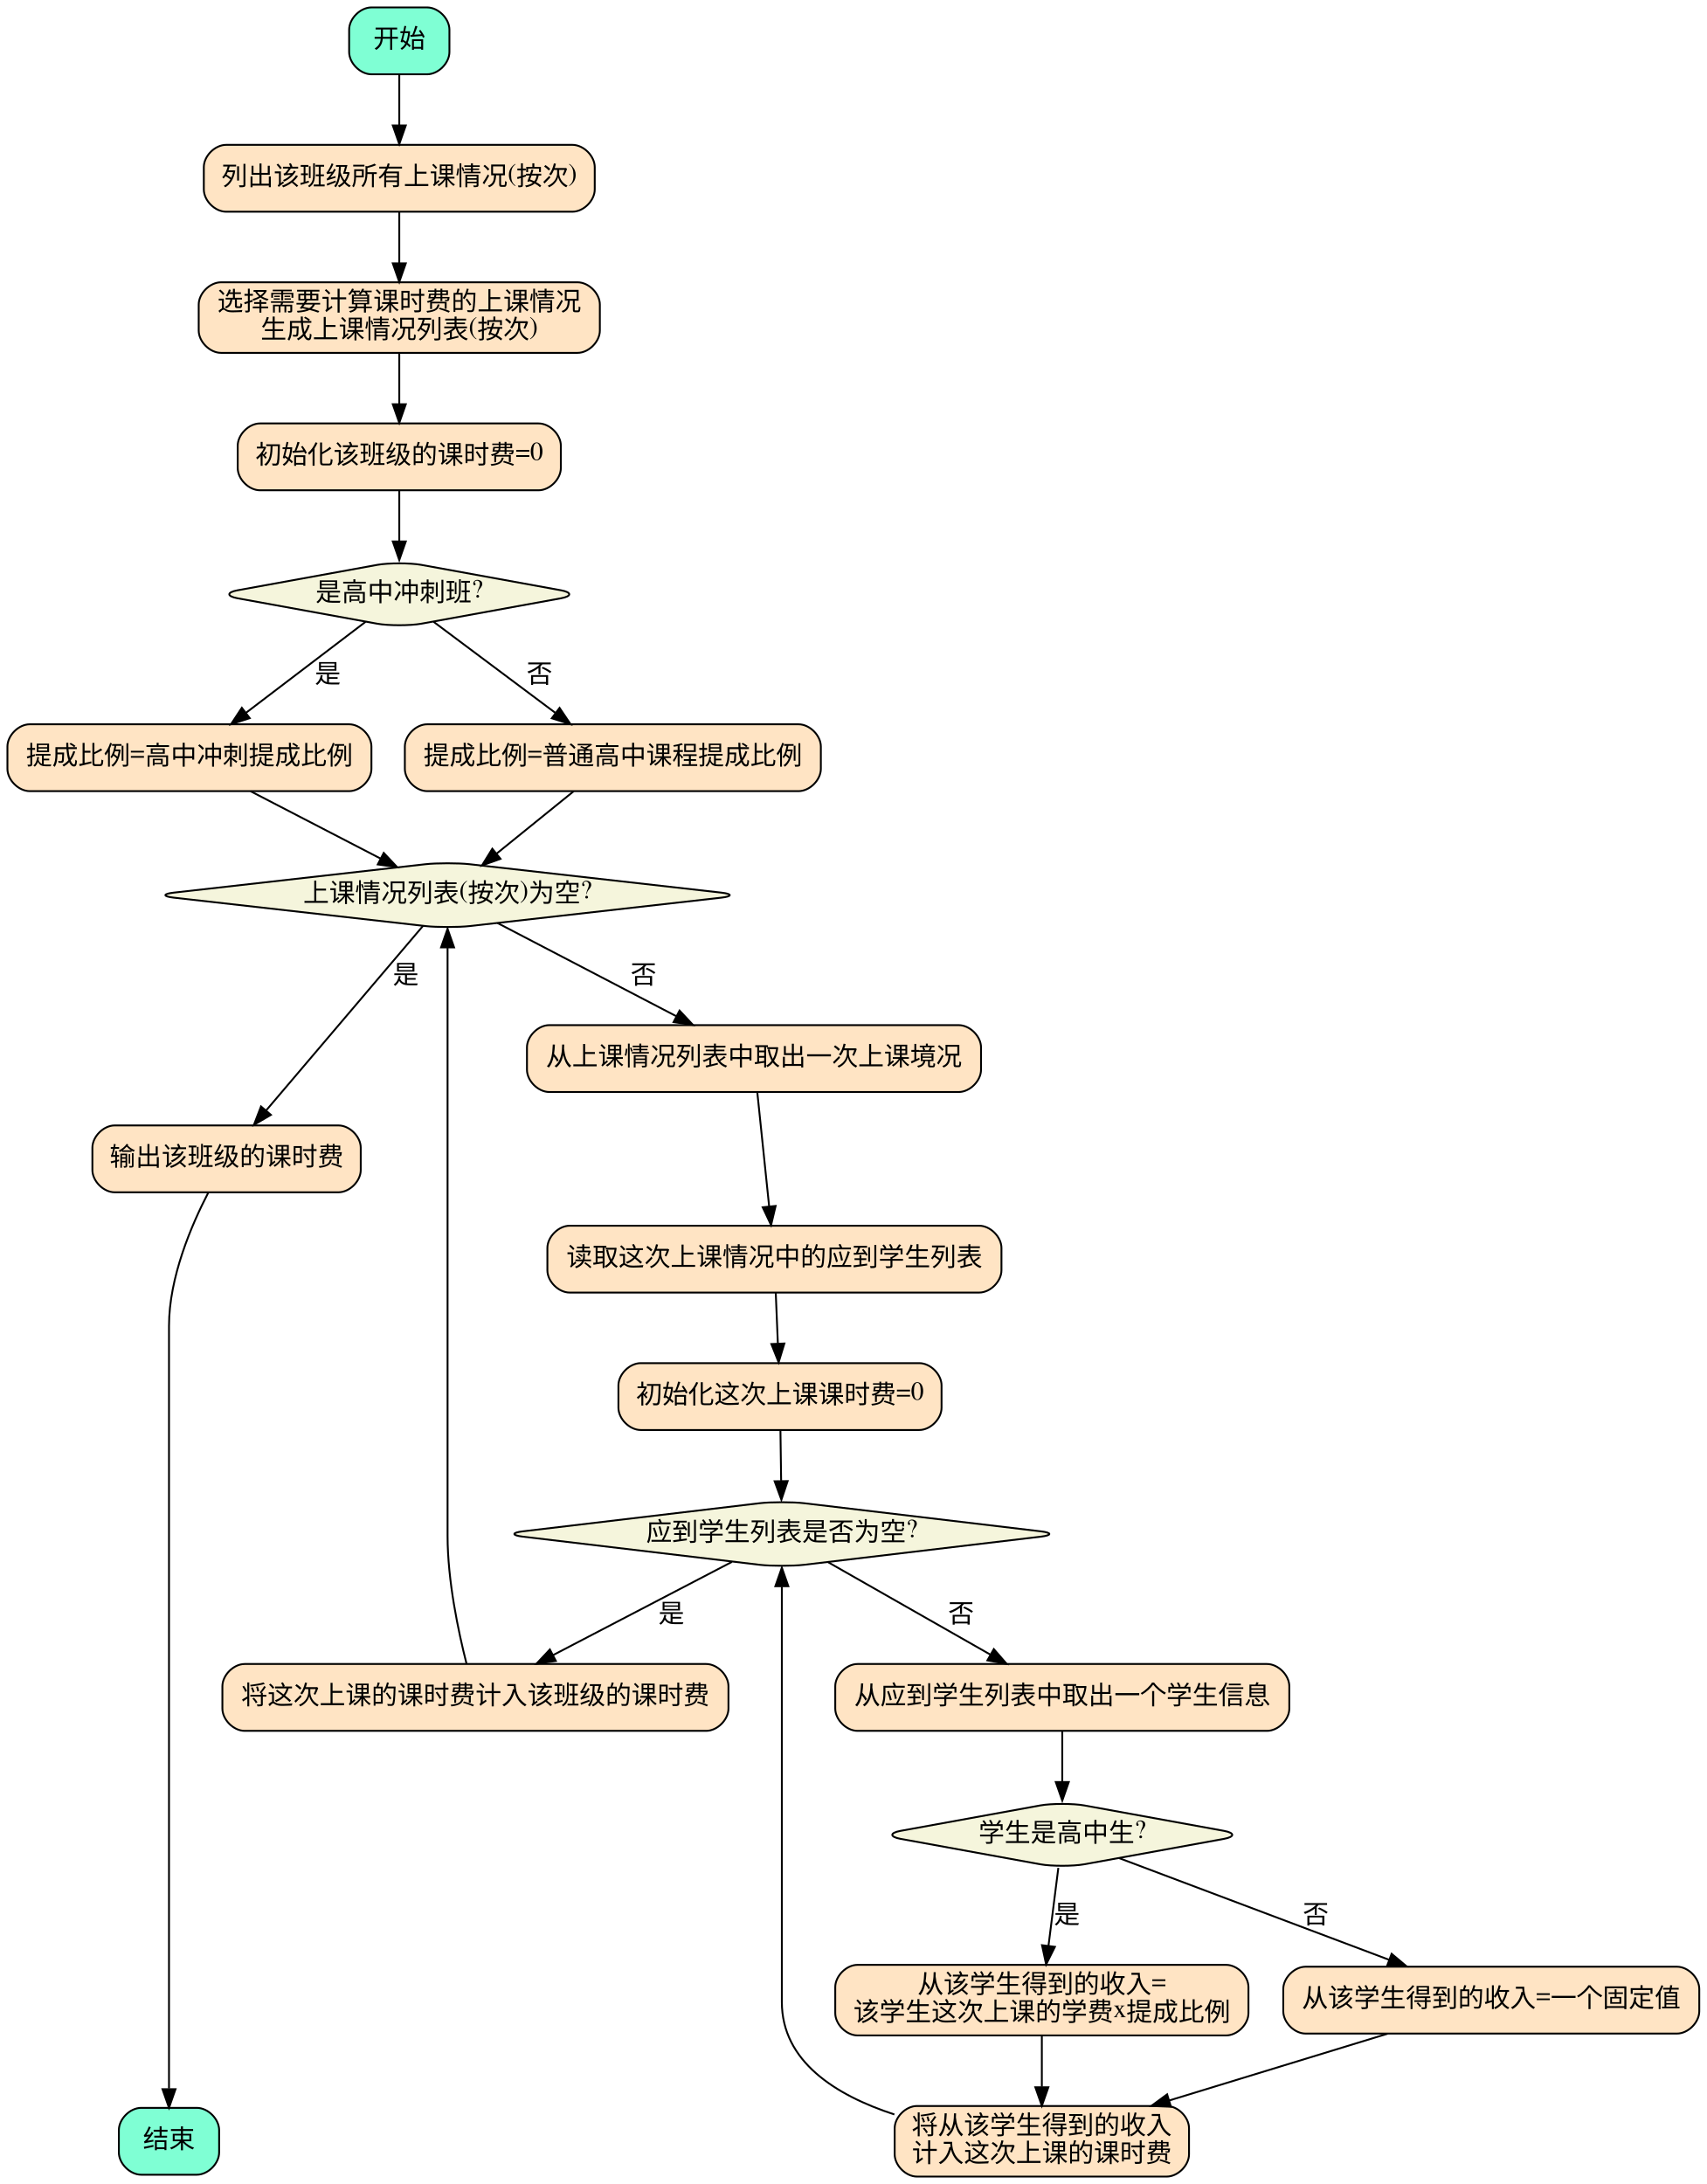
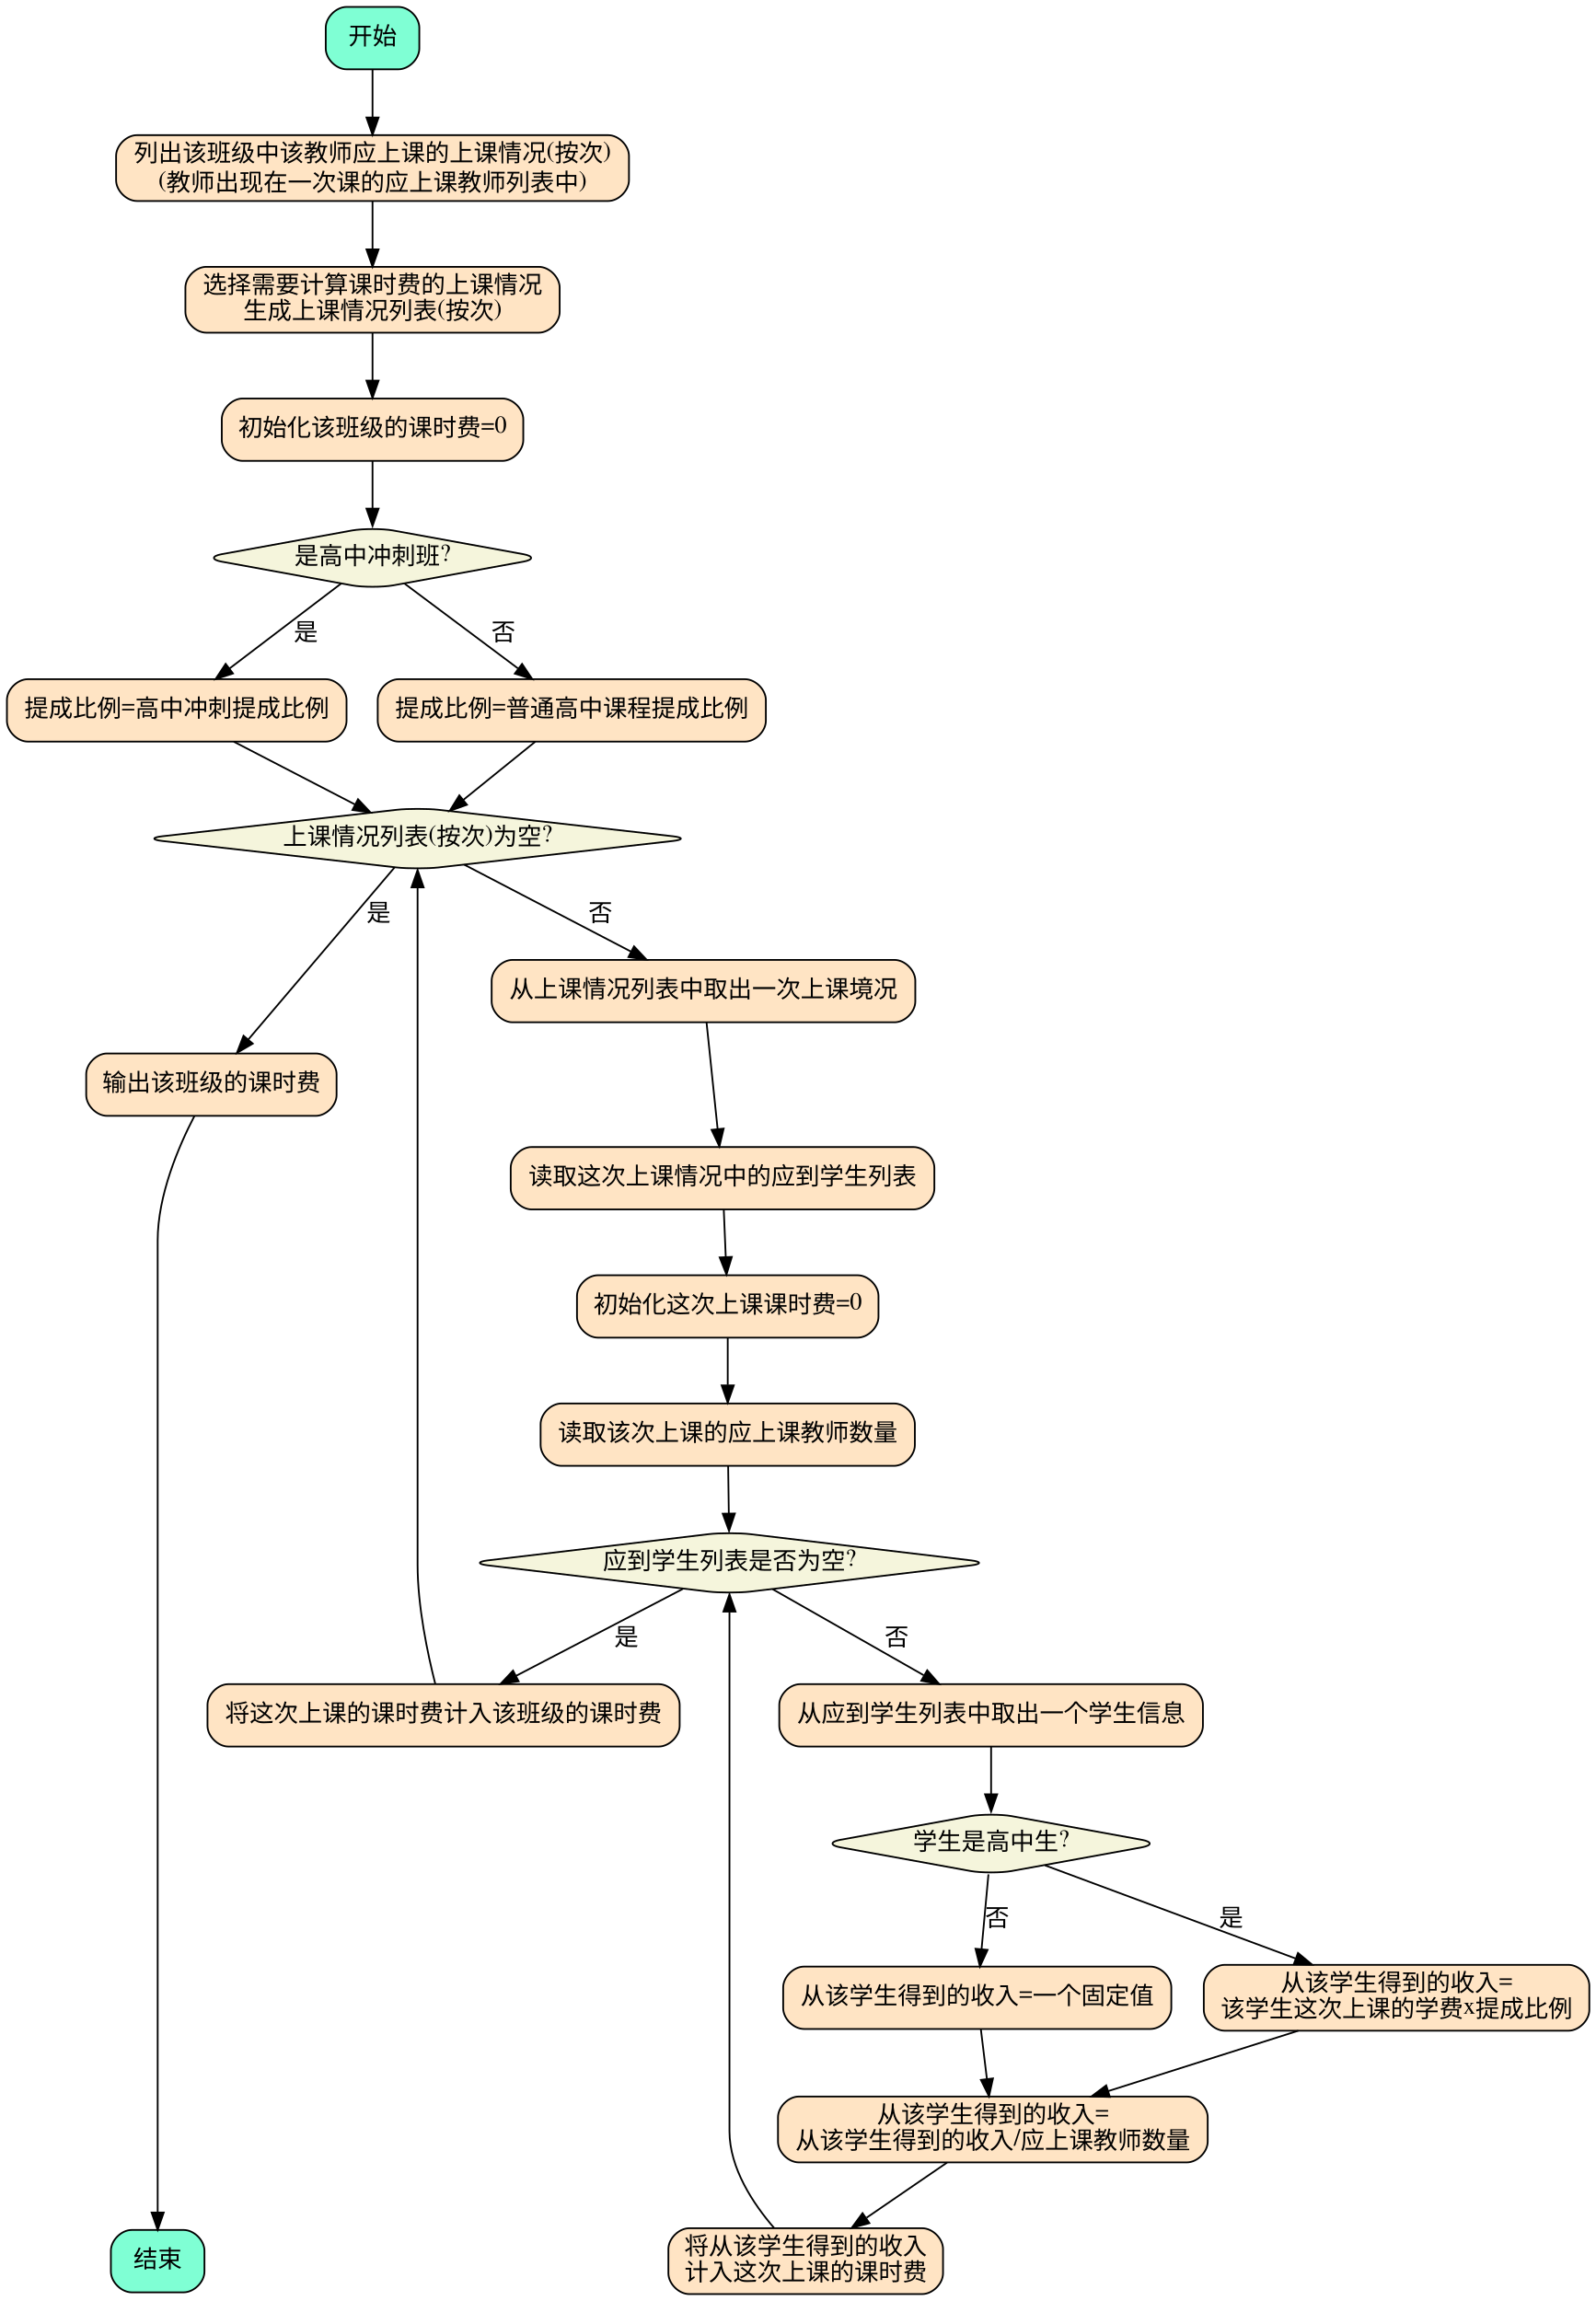
- <svg xmlns="http://www.w3.org/2000/svg" width="919pt" height="1176pt" viewBox="0.00 0.00 919.00 1176.00">
-   <g id="graph0" class="graph" transform="scale(1 1) rotate(0) translate(4 1172)">
-     <polygon fill="white" stroke="white" points="-4,5 -4,-1172 916,-1172 916,5 -4,5" />
+ <svg xmlns="http://www.w3.org/2000/svg" width="921pt" height="1328pt" viewBox="0.00 0.00 921.00 1328.00">
+   <g id="graph0" class="graph" transform="scale(1 1) rotate(0) translate(4 1324)">
+     <polygon fill="white" stroke="white" points="-4,5 -4,-1324 918,-1324 918,5 -4,5" />
    <g id="node1" class="node">
-       <path fill="aquamarine" stroke="black" d="M226,-1168C226,-1168 196,-1168 196,-1168 190,-1168 184,-1162 184,-1156 184,-1156 184,-1144 184,-1144 184,-1138 190,-1132 196,-1132 196,-1132 226,-1132 226,-1132 232,-1132 238,-1138 238,-1144 238,-1144 238,-1156 238,-1156 238,-1162 232,-1168 226,-1168" />
-       <text text-anchor="middle" x="211" y="-1146.3" font-family="Times,serif" font-size="14.00">开始</text>
+       <path fill="aquamarine" stroke="black" d="M226,-1320C226,-1320 196,-1320 196,-1320 190,-1320 184,-1314 184,-1308 184,-1308 184,-1296 184,-1296 184,-1290 190,-1284 196,-1284 196,-1284 226,-1284 226,-1284 232,-1284 238,-1290 238,-1296 238,-1296 238,-1308 238,-1308 238,-1314 232,-1320 226,-1320" />
+       <text text-anchor="middle" x="211" y="-1298.3" font-family="Times,serif" font-size="14.00">开始</text>
    </g>
    <g id="node3" class="node">
-       <path fill="bisque" stroke="black" d="M304.25,-1094C304.25,-1094 117.75,-1094 117.75,-1094 111.75,-1094 105.75,-1088 105.75,-1082 105.75,-1082 105.75,-1070 105.75,-1070 105.75,-1064 111.75,-1058 117.75,-1058 117.75,-1058 304.25,-1058 304.25,-1058 310.25,-1058 316.25,-1064 316.25,-1070 316.25,-1070 316.25,-1082 316.25,-1082 316.25,-1088 310.25,-1094 304.25,-1094" />
-       <text text-anchor="middle" x="211" y="-1072.3" font-family="Times,serif" font-size="14.00">列出该班级所有上课情况(按次)</text>
+       <path fill="bisque" stroke="black" d="M347,-1246C347,-1246 75,-1246 75,-1246 69,-1246 63,-1240 63,-1234 63,-1234 63,-1220 63,-1220 63,-1214 69,-1208 75,-1208 75,-1208 347,-1208 347,-1208 353,-1208 359,-1214 359,-1220 359,-1220 359,-1234 359,-1234 359,-1240 353,-1246 347,-1246" />
+       <text text-anchor="middle" x="211" y="-1230.8" font-family="Times,serif" font-size="14.00">列出该班级中该教师应上课的上课情况(按次)</text>
+       <text text-anchor="middle" x="211" y="-1215.8" font-family="Times,serif" font-size="14.00">(教师出现在一次课的应上课教师列表中)</text>
    </g>
    <g id="edge1" class="edge">
-       <path fill="none" stroke="black" d="M211,-1131.94C211,-1123.81 211,-1113.88 211,-1104.7" />
-       <polygon fill="black" stroke="black" points="214.5,-1104.44 211,-1094.44 207.5,-1104.44 214.5,-1104.44" />
+       <path fill="none" stroke="black" d="M211,-1283.7C211,-1275.49 211,-1265.47 211,-1256.2" />
+       <polygon fill="black" stroke="black" points="214.5,-1256.19 211,-1246.19 207.5,-1256.19 214.5,-1256.19" />
    </g>
    <g id="node2" class="node">
      <path fill="aquamarine" stroke="black" d="M102,-37C102,-37 72,-37 72,-37 66,-37 60,-31 60,-25 60,-25 60,-13 60,-13 60,-7 66,-1 72,-1 72,-1 102,-1 102,-1 108,-1 114,-7 114,-13 114,-13 114,-25 114,-25 114,-31 108,-37 102,-37" />
      <text text-anchor="middle" x="87" y="-15.3" font-family="Times,serif" font-size="14.00">结束</text>
    </g>
    <g id="node4" class="node">
-       <path fill="bisque" stroke="black" d="M307,-1020C307,-1020 115,-1020 115,-1020 109,-1020 103,-1014 103,-1008 103,-1008 103,-994 103,-994 103,-988 109,-982 115,-982 115,-982 307,-982 307,-982 313,-982 319,-988 319,-994 319,-994 319,-1008 319,-1008 319,-1014 313,-1020 307,-1020" />
-       <text text-anchor="middle" x="211" y="-1004.8" font-family="Times,serif" font-size="14.00">选择需要计算课时费的上课情况</text>
-       <text text-anchor="middle" x="211" y="-989.8" font-family="Times,serif" font-size="14.00">生成上课情况列表(按次)</text>
+       <path fill="bisque" stroke="black" d="M307,-1170C307,-1170 115,-1170 115,-1170 109,-1170 103,-1164 103,-1158 103,-1158 103,-1144 103,-1144 103,-1138 109,-1132 115,-1132 115,-1132 307,-1132 307,-1132 313,-1132 319,-1138 319,-1144 319,-1144 319,-1158 319,-1158 319,-1164 313,-1170 307,-1170" />
+       <text text-anchor="middle" x="211" y="-1154.8" font-family="Times,serif" font-size="14.00">选择需要计算课时费的上课情况</text>
+       <text text-anchor="middle" x="211" y="-1139.8" font-family="Times,serif" font-size="14.00">生成上课情况列表(按次)</text>
    </g>
    <g id="edge2" class="edge">
-       <path fill="none" stroke="black" d="M211,-1057.7C211,-1049.49 211,-1039.47 211,-1030.2" />
-       <polygon fill="black" stroke="black" points="214.5,-1030.19 211,-1020.19 207.5,-1030.19 214.5,-1030.19" />
+       <path fill="none" stroke="black" d="M211,-1207.71C211,-1199.46 211,-1189.54 211,-1180.36" />
+       <polygon fill="black" stroke="black" points="214.5,-1180.08 211,-1170.08 207.5,-1180.08 214.5,-1180.08" />
    </g>
    <g id="node5" class="node">
-       <path fill="bisque" stroke="black" d="M286,-944C286,-944 136,-944 136,-944 130,-944 124,-938 124,-932 124,-932 124,-920 124,-920 124,-914 130,-908 136,-908 136,-908 286,-908 286,-908 292,-908 298,-914 298,-920 298,-920 298,-932 298,-932 298,-938 292,-944 286,-944" />
-       <text text-anchor="middle" x="211" y="-922.3" font-family="Times,serif" font-size="14.00">初始化该班级的课时费=0</text>
+       <path fill="bisque" stroke="black" d="M286,-1094C286,-1094 136,-1094 136,-1094 130,-1094 124,-1088 124,-1082 124,-1082 124,-1070 124,-1070 124,-1064 130,-1058 136,-1058 136,-1058 286,-1058 286,-1058 292,-1058 298,-1064 298,-1070 298,-1070 298,-1082 298,-1082 298,-1088 292,-1094 286,-1094" />
+       <text text-anchor="middle" x="211" y="-1072.3" font-family="Times,serif" font-size="14.00">初始化该班级的课时费=0</text>
    </g>
    <g id="edge3" class="edge">
-       <path fill="none" stroke="black" d="M211,-981.955C211,-973.701 211,-963.738 211,-954.574" />
-       <polygon fill="black" stroke="black" points="214.5,-954.335 211,-944.335 207.5,-954.335 214.5,-954.335" />
+       <path fill="none" stroke="black" d="M211,-1131.96C211,-1123.7 211,-1113.74 211,-1104.57" />
+       <polygon fill="black" stroke="black" points="214.5,-1104.33 211,-1094.33 207.5,-1104.33 214.5,-1104.33" />
+     </g>
+     <g id="node19" class="node">
+       <path fill="beige" stroke="black" d="M199.194,-1017.85C199.194,-1017.85 123.902,-1004.15 123.902,-1004.15 117.999,-1003.07 117.999,-1000.93 123.902,-999.851 123.902,-999.851 199.194,-986.149 199.194,-986.149 205.097,-985.074 216.903,-985.074 222.806,-986.149 222.806,-986.149 298.098,-999.851 298.098,-999.851 304.001,-1000.93 304.001,-1003.07 298.098,-1004.15 298.098,-1004.15 222.806,-1017.85 222.806,-1017.85 216.903,-1018.93 205.097,-1018.93 199.194,-1017.85" />
+       <text text-anchor="middle" x="211" y="-998.3" font-family="Times,serif" font-size="14.00">是高中冲刺班?</text>
+     </g>
+     <g id="edge4" class="edge">
+       <path fill="none" stroke="black" d="M211,-1057.94C211,-1049.81 211,-1039.88 211,-1030.7" />
+       <polygon fill="black" stroke="black" points="214.5,-1030.44 211,-1020.44 207.5,-1030.44 214.5,-1030.44" />
+     </g>
+     <g id="node6" class="node">
+       <path fill="bisque" stroke="black" d="M184,-932C184,-932 12,-932 12,-932 6,-932 0,-926 0,-920 0,-920 0,-908 0,-908 0,-902 6,-896 12,-896 12,-896 184,-896 184,-896 190,-896 196,-902 196,-908 196,-908 196,-920 196,-920 196,-926 190,-932 184,-932" />
+       <text text-anchor="middle" x="98" y="-910.3" font-family="Times,serif" font-size="14.00">提成比例=高中冲刺提成比例</text>
+     </g>
+     <g id="node20" class="node">
+       <path fill="beige" stroke="black" d="M225.076,-856.653C225.076,-856.653 89.524,-841.347 89.524,-841.347 83.562,-840.673 83.562,-839.327 89.524,-838.653 89.524,-838.653 225.076,-823.347 225.076,-823.347 231.038,-822.673 242.962,-822.673 248.924,-823.347 248.924,-823.347 384.476,-838.653 384.476,-838.653 390.438,-839.327 390.438,-840.673 384.476,-841.347 384.476,-841.347 248.924,-856.653 248.924,-856.653 242.962,-857.327 231.038,-857.327 225.076,-856.653" />
+       <text text-anchor="middle" x="237" y="-836.3" font-family="Times,serif" font-size="14.00">上课情况列表(按次)为空?</text>
+     </g>
+     <g id="edge7" class="edge">
+       <path fill="none" stroke="black" d="M130.941,-895.937C152.015,-885.021 179.358,-870.858 201.003,-859.646" />
+       <polygon fill="black" stroke="black" points="202.626,-862.747 209.895,-855.04 199.406,-856.532 202.626,-862.747" />
+     </g>
+     <g id="node7" class="node">
+       <path fill="bisque" stroke="black" d="M426,-932C426,-932 226,-932 226,-932 220,-932 214,-926 214,-920 214,-920 214,-908 214,-908 214,-902 220,-896 226,-896 226,-896 426,-896 426,-896 432,-896 438,-902 438,-908 438,-908 438,-920 438,-920 438,-926 432,-932 426,-932" />
+       <text text-anchor="middle" x="326" y="-910.3" font-family="Times,serif" font-size="14.00">提成比例=普通高中课程提成比例</text>
+     </g>
+     <g id="edge8" class="edge">
+       <path fill="none" stroke="black" d="M304.908,-895.937C292.478,-885.881 276.642,-873.07 263.389,-862.349" />
+       <polygon fill="black" stroke="black" points="265.501,-859.555 255.525,-855.987 261.098,-864.997 265.501,-859.555" />
+     </g>
+     <g id="node8" class="node">
+       <path fill="bisque" stroke="black" d="M178.25,-716C178.25,-716 57.75,-716 57.75,-716 51.75,-716 45.75,-710 45.75,-704 45.75,-704 45.75,-692 45.75,-692 45.75,-686 51.75,-680 57.75,-680 57.75,-680 178.25,-680 178.25,-680 184.25,-680 190.25,-686 190.25,-692 190.25,-692 190.25,-704 190.25,-704 190.25,-710 184.25,-716 178.25,-716" />
+       <text text-anchor="middle" x="118" y="-694.3" font-family="Times,serif" font-size="14.00">输出该班级的课时费</text>
+     </g>
+     <g id="edge11" class="edge">
+       <path fill="none" stroke="black" d="M108.191,-679.884C99.109,-662.4 87,-634.179 87,-608 87,-608 87,-608 87,-94 87,-78.591 87,-61.378 87,-47.433" />
+       <polygon fill="black" stroke="black" points="90.5,-47.047 87,-37.047 83.5,-47.047 90.5,-47.047" />
+     </g>
+     <g id="node9" class="node">
+       <path fill="bisque" stroke="black" d="M512.25,-770C512.25,-770 291.75,-770 291.75,-770 285.75,-770 279.75,-764 279.75,-758 279.75,-758 279.75,-746 279.75,-746 279.75,-740 285.75,-734 291.75,-734 291.75,-734 512.25,-734 512.25,-734 518.25,-734 524.25,-740 524.25,-746 524.25,-746 524.25,-758 524.25,-758 524.25,-764 518.25,-770 512.25,-770" />
+       <text text-anchor="middle" x="402" y="-748.3" font-family="Times,serif" font-size="14.00">从上课情况列表中取出一次上课境况</text>
+     </g>
+     <g id="node10" class="node">
+       <path fill="bisque" stroke="black" d="M523.25,-662C523.25,-662 302.75,-662 302.75,-662 296.75,-662 290.75,-656 290.75,-650 290.75,-650 290.75,-638 290.75,-638 290.75,-632 296.75,-626 302.75,-626 302.75,-626 523.25,-626 523.25,-626 529.25,-626 535.25,-632 535.25,-638 535.25,-638 535.25,-650 535.25,-650 535.25,-656 529.25,-662 523.25,-662" />
+       <text text-anchor="middle" x="413" y="-640.3" font-family="Times,serif" font-size="14.00">读取这次上课情况中的应到学生列表</text>
+     </g>
+     <g id="edge12" class="edge">
+       <path fill="none" stroke="black" d="M403.767,-733.969C405.489,-717.378 408.135,-691.883 410.153,-672.431" />
+       <polygon fill="black" stroke="black" points="413.65,-672.648 411.201,-662.341 406.687,-671.926 413.65,-672.648" />
+     </g>
+     <g id="node11" class="node">
+       <path fill="bisque" stroke="black" d="M491,-588C491,-588 341,-588 341,-588 335,-588 329,-582 329,-576 329,-576 329,-564 329,-564 329,-558 335,-552 341,-552 341,-552 491,-552 491,-552 497,-552 503,-558 503,-564 503,-564 503,-576 503,-576 503,-582 497,-588 491,-588" />
+       <text text-anchor="middle" x="416" y="-566.3" font-family="Times,serif" font-size="14.00">初始化这次上课课时费=0</text>
+     </g>
+     <g id="edge13" class="edge">
+       <path fill="none" stroke="black" d="M413.711,-625.937C414.05,-617.807 414.463,-607.876 414.846,-598.705" />
+       <polygon fill="black" stroke="black" points="418.354,-598.578 415.273,-588.441 411.36,-598.286 418.354,-598.578" />
+     </g>
+     <g id="node12" class="node">
+       <path fill="bisque" stroke="black" d="M512,-514C512,-514 320,-514 320,-514 314,-514 308,-508 308,-502 308,-502 308,-490 308,-490 308,-484 314,-478 320,-478 320,-478 512,-478 512,-478 518,-478 524,-484 524,-490 524,-490 524,-502 524,-502 524,-508 518,-514 512,-514" />
+       <text text-anchor="middle" x="416" y="-492.3" font-family="Times,serif" font-size="14.00">读取该次上课的应上课教师数量</text>
+     </g>
+     <g id="edge14" class="edge">
+       <path fill="none" stroke="black" d="M416,-551.937C416,-543.807 416,-533.876 416,-524.705" />
+       <polygon fill="black" stroke="black" points="419.5,-524.441 416,-514.441 412.5,-524.441 419.5,-524.441" />
+     </g>
+     <g id="node21" class="node">
+       <path fill="beige" stroke="black" d="M405.084,-438.584C405.084,-438.584 277.425,-423.416 277.425,-423.416 271.467,-422.708 271.467,-421.292 277.425,-420.584 277.425,-420.584 405.084,-405.416 405.084,-405.416 411.042,-404.708 422.958,-404.708 428.916,-405.416 428.916,-405.416 556.575,-420.584 556.575,-420.584 562.533,-421.292 562.533,-422.708 556.575,-423.416 556.575,-423.416 428.916,-438.584 428.916,-438.584 422.958,-439.292 411.042,-439.292 405.084,-438.584" />
+       <text text-anchor="middle" x="417" y="-418.3" font-family="Times,serif" font-size="14.00">应到学生列表是否为空?</text>
+     </g>
+     <g id="edge15" class="edge">
+       <path fill="none" stroke="black" d="M416.237,-477.937C416.35,-469.807 416.488,-459.876 416.615,-450.705" />
+       <polygon fill="black" stroke="black" points="420.118,-450.488 416.758,-440.441 413.119,-450.391 420.118,-450.488" />
+     </g>
+     <g id="node13" class="node">
+       <path fill="bisque" stroke="black" d="M376.25,-352C376.25,-352 127.75,-352 127.75,-352 121.75,-352 115.75,-346 115.75,-340 115.75,-340 115.75,-328 115.75,-328 115.75,-322 121.75,-316 127.75,-316 127.75,-316 376.25,-316 376.25,-316 382.25,-316 388.25,-322 388.25,-328 388.25,-328 388.25,-340 388.25,-340 388.25,-346 382.25,-352 376.25,-352" />
+       <text text-anchor="middle" x="252" y="-330.3" font-family="Times,serif" font-size="14.00">将这次上课的课时费计入该班级的课时费</text>
+     </g>
+     <g id="edge18" class="edge">
+       <path fill="none" stroke="black" d="M247.171,-352.305C242.786,-369.563 237,-396.902 237,-421 237,-753 237,-753 237,-753 237,-772.596 237,-794.704 237,-811.598" />
+       <polygon fill="black" stroke="black" points="233.5,-811.867 237,-821.867 240.5,-811.867 233.5,-811.867" />
+     </g>
+     <g id="node14" class="node">
+       <path fill="bisque" stroke="black" d="M678.25,-352C678.25,-352 457.75,-352 457.75,-352 451.75,-352 445.75,-346 445.75,-340 445.75,-340 445.75,-328 445.75,-328 445.75,-322 451.75,-316 457.75,-316 457.75,-316 678.25,-316 678.25,-316 684.25,-316 690.25,-322 690.25,-328 690.25,-328 690.25,-340 690.25,-340 690.25,-346 684.25,-352 678.25,-352" />
+       <text text-anchor="middle" x="568" y="-330.3" font-family="Times,serif" font-size="14.00">从应到学生列表中取出一个学生信息</text>
+     </g>
+     <g id="node22" class="node">
+       <path fill="beige" stroke="black" d="M556.194,-275.851C556.194,-275.851 480.902,-262.149 480.902,-262.149 474.999,-261.074 474.999,-258.926 480.902,-257.851 480.902,-257.851 556.194,-244.149 556.194,-244.149 562.097,-243.074 573.903,-243.074 579.806,-244.149 579.806,-244.149 655.098,-257.851 655.098,-257.851 661.001,-258.926 661.001,-261.074 655.098,-262.149 655.098,-262.149 579.806,-275.851 579.806,-275.851 573.903,-276.926 562.097,-276.926 556.194,-275.851" />
+       <text text-anchor="middle" x="568" y="-256.3" font-family="Times,serif" font-size="14.00">学生是高中生?</text>
+     </g>
+     <g id="edge19" class="edge">
+       <path fill="none" stroke="black" d="M568,-315.937C568,-307.807 568,-297.876 568,-288.705" />
+       <polygon fill="black" stroke="black" points="571.5,-288.441 568,-278.441 564.5,-288.441 571.5,-288.441" />
+     </g>
+     <g id="node15" class="node">
+       <path fill="bisque" stroke="black" d="M901.25,-190C901.25,-190 702.75,-190 702.75,-190 696.75,-190 690.75,-184 690.75,-178 690.75,-178 690.75,-164 690.75,-164 690.75,-158 696.75,-152 702.75,-152 702.75,-152 901.25,-152 901.25,-152 907.25,-152 913.25,-158 913.25,-164 913.25,-164 913.25,-178 913.25,-178 913.25,-184 907.25,-190 901.25,-190" />
+       <text text-anchor="middle" x="802" y="-174.8" font-family="Times,serif" font-size="14.00">从该学生得到的收入=</text>
+       <text text-anchor="middle" x="802" y="-159.8" font-family="Times,serif" font-size="14.00">该学生这次上课的学费x提成比例</text>
    </g>
    <g id="node17" class="node">
-       <path fill="beige" stroke="black" d="M199.194,-867.851C199.194,-867.851 123.902,-854.149 123.902,-854.149 117.999,-853.074 117.999,-850.926 123.902,-849.851 123.902,-849.851 199.194,-836.149 199.194,-836.149 205.097,-835.074 216.903,-835.074 222.806,-836.149 222.806,-836.149 298.098,-849.851 298.098,-849.851 304.001,-850.926 304.001,-853.074 298.098,-854.149 298.098,-854.149 222.806,-867.851 222.806,-867.851 216.903,-868.926 205.097,-868.926 199.194,-867.851" />
-       <text text-anchor="middle" x="211" y="-848.3" font-family="Times,serif" font-size="14.00">是高中冲刺班?</text>
-     </g>
-     <g id="edge4" class="edge">
-       <path fill="none" stroke="black" d="M211,-907.937C211,-899.807 211,-889.876 211,-880.705" />
-       <polygon fill="black" stroke="black" points="214.5,-880.441 211,-870.441 207.5,-880.441 214.5,-880.441" />
-     </g>
-     <g id="node6" class="node">
-       <path fill="bisque" stroke="black" d="M184,-782C184,-782 12,-782 12,-782 6,-782 0,-776 0,-770 0,-770 0,-758 0,-758 0,-752 6,-746 12,-746 12,-746 184,-746 184,-746 190,-746 196,-752 196,-758 196,-758 196,-770 196,-770 196,-776 190,-782 184,-782" />
-       <text text-anchor="middle" x="98" y="-760.3" font-family="Times,serif" font-size="14.00">提成比例=高中冲刺提成比例</text>
+       <path fill="bisque" stroke="black" d="M681,-114C681,-114 457,-114 457,-114 451,-114 445,-108 445,-102 445,-102 445,-88 445,-88 445,-82 451,-76 457,-76 457,-76 681,-76 681,-76 687,-76 693,-82 693,-88 693,-88 693,-102 693,-102 693,-108 687,-114 681,-114" />
+       <text text-anchor="middle" x="569" y="-98.8" font-family="Times,serif" font-size="14.00">从该学生得到的收入=</text>
+       <text text-anchor="middle" x="569" y="-83.8" font-family="Times,serif" font-size="14.00">从该学生得到的收入/应上课教师数量</text>
+     </g>
+     <g id="edge22" class="edge">
+       <path fill="none" stroke="black" d="M745.3,-151.992C712.178,-141.473 670.209,-128.144 635.529,-117.129" />
+       <polygon fill="black" stroke="black" points="636.545,-113.78 625.955,-114.089 634.426,-120.451 636.545,-113.78" />
+     </g>
+     <g id="node16" class="node">
+       <path fill="bisque" stroke="black" d="M660,-189C660,-189 460,-189 460,-189 454,-189 448,-183 448,-177 448,-177 448,-165 448,-165 448,-159 454,-153 460,-153 460,-153 660,-153 660,-153 666,-153 672,-159 672,-165 672,-165 672,-177 672,-177 672,-183 666,-189 660,-189" />
+       <text text-anchor="middle" x="560" y="-167.3" font-family="Times,serif" font-size="14.00">从该学生得到的收入=一个固定值</text>
+     </g>
+     <g id="edge23" class="edge">
+       <path fill="none" stroke="black" d="M562.087,-152.837C563.125,-144.308 564.405,-133.783 565.58,-124.118" />
+       <polygon fill="black" stroke="black" points="569.065,-124.452 566.798,-114.102 562.117,-123.607 569.065,-124.452" />
    </g>
    <g id="node18" class="node">
-       <path fill="beige" stroke="black" d="M225.076,-706.653C225.076,-706.653 89.524,-691.347 89.524,-691.347 83.562,-690.673 83.562,-689.327 89.524,-688.653 89.524,-688.653 225.076,-673.347 225.076,-673.347 231.038,-672.673 242.962,-672.673 248.924,-673.347 248.924,-673.347 384.476,-688.653 384.476,-688.653 390.438,-689.327 390.438,-690.673 384.476,-691.347 384.476,-691.347 248.924,-706.653 248.924,-706.653 242.962,-707.327 231.038,-707.327 225.076,-706.653" />
-       <text text-anchor="middle" x="237" y="-686.3" font-family="Times,serif" font-size="14.00">上课情况列表(按次)为空?</text>
-     </g>
-     <g id="edge7" class="edge">
-       <path fill="none" stroke="black" d="M130.941,-745.937C152.015,-735.021 179.358,-720.858 201.003,-709.646" />
-       <polygon fill="black" stroke="black" points="202.626,-712.747 209.895,-705.04 199.406,-706.532 202.626,-712.747" />
-     </g>
-     <g id="node7" class="node">
-       <path fill="bisque" stroke="black" d="M426,-782C426,-782 226,-782 226,-782 220,-782 214,-776 214,-770 214,-770 214,-758 214,-758 214,-752 220,-746 226,-746 226,-746 426,-746 426,-746 432,-746 438,-752 438,-758 438,-758 438,-770 438,-770 438,-776 432,-782 426,-782" />
-       <text text-anchor="middle" x="326" y="-760.3" font-family="Times,serif" font-size="14.00">提成比例=普通高中课程提成比例</text>
-     </g>
-     <g id="edge8" class="edge">
-       <path fill="none" stroke="black" d="M304.908,-745.937C292.478,-735.881 276.642,-723.07 263.389,-712.349" />
-       <polygon fill="black" stroke="black" points="265.501,-709.555 255.525,-705.987 261.098,-714.997 265.501,-709.555" />
-     </g>
-     <g id="node8" class="node">
-       <path fill="bisque" stroke="black" d="M178.25,-566C178.25,-566 57.75,-566 57.75,-566 51.75,-566 45.75,-560 45.75,-554 45.75,-554 45.75,-542 45.75,-542 45.75,-536 51.75,-530 57.75,-530 57.75,-530 178.25,-530 178.25,-530 184.25,-530 190.25,-536 190.25,-542 190.25,-542 190.25,-554 190.25,-554 190.25,-560 184.25,-566 178.25,-566" />
-       <text text-anchor="middle" x="118" y="-544.3" font-family="Times,serif" font-size="14.00">输出该班级的课时费</text>
-     </g>
-     <g id="edge11" class="edge">
-       <path fill="none" stroke="black" d="M108.191,-529.884C99.109,-512.4 87,-484.179 87,-458 87,-458 87,-458 87,-94 87,-78.591 87,-61.378 87,-47.433" />
-       <polygon fill="black" stroke="black" points="90.5,-47.047 87,-37.047 83.5,-47.047 90.5,-47.047" />
-     </g>
-     <g id="node9" class="node">
-       <path fill="bisque" stroke="black" d="M512.25,-620C512.25,-620 291.75,-620 291.75,-620 285.75,-620 279.75,-614 279.75,-608 279.75,-608 279.75,-596 279.75,-596 279.75,-590 285.75,-584 291.75,-584 291.75,-584 512.25,-584 512.25,-584 518.25,-584 524.25,-590 524.25,-596 524.25,-596 524.25,-608 524.25,-608 524.25,-614 518.25,-620 512.25,-620" />
-       <text text-anchor="middle" x="402" y="-598.3" font-family="Times,serif" font-size="14.00">从上课情况列表中取出一次上课境况</text>
-     </g>
-     <g id="node10" class="node">
-       <path fill="bisque" stroke="black" d="M523.25,-512C523.25,-512 302.75,-512 302.75,-512 296.75,-512 290.75,-506 290.75,-500 290.75,-500 290.75,-488 290.75,-488 290.75,-482 296.75,-476 302.75,-476 302.75,-476 523.25,-476 523.25,-476 529.25,-476 535.25,-482 535.25,-488 535.25,-488 535.25,-500 535.25,-500 535.25,-506 529.25,-512 523.25,-512" />
-       <text text-anchor="middle" x="413" y="-490.3" font-family="Times,serif" font-size="14.00">读取这次上课情况中的应到学生列表</text>
-     </g>
-     <g id="edge12" class="edge">
-       <path fill="none" stroke="black" d="M403.767,-583.969C405.489,-567.378 408.135,-541.883 410.153,-522.431" />
-       <polygon fill="black" stroke="black" points="413.65,-522.648 411.201,-512.341 406.687,-521.926 413.65,-522.648" />
-     </g>
-     <g id="node11" class="node">
-       <path fill="bisque" stroke="black" d="M491,-438C491,-438 341,-438 341,-438 335,-438 329,-432 329,-426 329,-426 329,-414 329,-414 329,-408 335,-402 341,-402 341,-402 491,-402 491,-402 497,-402 503,-408 503,-414 503,-414 503,-426 503,-426 503,-432 497,-438 491,-438" />
-       <text text-anchor="middle" x="416" y="-416.3" font-family="Times,serif" font-size="14.00">初始化这次上课课时费=0</text>
-     </g>
-     <g id="edge13" class="edge">
-       <path fill="none" stroke="black" d="M413.711,-475.937C414.05,-467.807 414.463,-457.876 414.846,-448.705" />
-       <polygon fill="black" stroke="black" points="418.354,-448.578 415.273,-438.441 411.36,-448.286 418.354,-448.578" />
-     </g>
-     <g id="node19" class="node">
-       <path fill="beige" stroke="black" d="M405.084,-362.584C405.084,-362.584 277.425,-347.416 277.425,-347.416 271.467,-346.708 271.467,-345.292 277.425,-344.584 277.425,-344.584 405.084,-329.416 405.084,-329.416 411.042,-328.708 422.958,-328.708 428.916,-329.416 428.916,-329.416 556.575,-344.584 556.575,-344.584 562.533,-345.292 562.533,-346.708 556.575,-347.416 556.575,-347.416 428.916,-362.584 428.916,-362.584 422.958,-363.292 411.042,-363.292 405.084,-362.584" />
-       <text text-anchor="middle" x="417" y="-342.3" font-family="Times,serif" font-size="14.00">应到学生列表是否为空?</text>
-     </g>
-     <g id="edge14" class="edge">
-       <path fill="none" stroke="black" d="M416.237,-401.937C416.35,-393.807 416.488,-383.876 416.615,-374.705" />
-       <polygon fill="black" stroke="black" points="420.118,-374.488 416.758,-364.441 413.119,-374.391 420.118,-374.488" />
-     </g>
-     <g id="node12" class="node">
-       <path fill="bisque" stroke="black" d="M376.25,-276C376.25,-276 127.75,-276 127.75,-276 121.75,-276 115.75,-270 115.75,-264 115.75,-264 115.75,-252 115.75,-252 115.75,-246 121.75,-240 127.75,-240 127.75,-240 376.25,-240 376.25,-240 382.25,-240 388.25,-246 388.25,-252 388.25,-252 388.25,-264 388.25,-264 388.25,-270 382.25,-276 376.25,-276" />
-       <text text-anchor="middle" x="252" y="-254.3" font-family="Times,serif" font-size="14.00">将这次上课的课时费计入该班级的课时费</text>
+       <path fill="bisque" stroke="black" d="M528.25,-38C528.25,-38 393.75,-38 393.75,-38 387.75,-38 381.75,-32 381.75,-26 381.75,-26 381.75,-12 381.75,-12 381.75,-6 387.75,-0 393.75,-0 393.75,-0 528.25,-0 528.25,-0 534.25,-0 540.25,-6 540.25,-12 540.25,-12 540.25,-26 540.25,-26 540.25,-32 534.25,-38 528.25,-38" />
+       <text text-anchor="middle" x="461" y="-22.8" font-family="Times,serif" font-size="14.00">将从该学生得到的收入</text>
+       <text text-anchor="middle" x="461" y="-7.8" font-family="Times,serif" font-size="14.00">计入这次上课的课时费</text>
+     </g>
+     <g id="edge24" class="edge">
+       <path fill="none" stroke="black" d="M542.58,-75.898C528.59,-66.312 511.224,-54.413 496.114,-44.06" />
+       <polygon fill="black" stroke="black" points="497.749,-40.937 487.521,-38.172 493.792,-46.712 497.749,-40.937" />
+     </g>
+     <g id="edge25" class="edge">
+       <path fill="none" stroke="black" d="M442.849,-38.032C430.729,-52.041 417,-72.626 417,-94 417,-335 417,-335 417,-335 417,-354.596 417,-376.704 417,-393.598" />
+       <polygon fill="black" stroke="black" points="413.5,-393.867 417,-403.867 420.5,-393.867 413.5,-393.867" />
+     </g>
+     <g id="edge5" class="edge">
+       <path fill="none" stroke="black" d="M192.845,-987.183C175.517,-973.996 149.08,-953.875 128.515,-938.224" />
+       <polygon fill="black" stroke="black" points="130.466,-935.31 120.388,-932.039 126.226,-940.88 130.466,-935.31" />
+       <text text-anchor="middle" x="172.5" y="-954.3" font-family="Times,serif" font-size="14.00">是</text>
+     </g>
+     <g id="edge6" class="edge">
+       <path fill="none" stroke="black" d="M229.477,-987.183C247.111,-973.996 274.016,-953.875 294.945,-938.224" />
+       <polygon fill="black" stroke="black" points="297.303,-940.831 303.215,-932.039 293.111,-935.225 297.303,-940.831" />
+       <text text-anchor="middle" x="286.5" y="-954.3" font-family="Times,serif" font-size="14.00">否</text>
+     </g>
+     <g id="edge9" class="edge">
+       <path fill="none" stroke="black" d="M223.81,-823.483C203.344,-799.405 163.748,-752.821 139.224,-723.97" />
+       <polygon fill="black" stroke="black" points="141.879,-721.688 132.735,-716.336 136.545,-726.222 141.879,-721.688" />
+       <text text-anchor="middle" x="214.5" y="-792.3" font-family="Times,serif" font-size="14.00">是</text>
+     </g>
+     <g id="edge10" class="edge">
+       <path fill="none" stroke="black" d="M263.877,-824.991C289.946,-811.404 329.883,-790.588 360.12,-774.828" />
+       <polygon fill="black" stroke="black" points="361.916,-777.839 369.166,-770.113 358.681,-771.632 361.916,-777.839" />
+       <text text-anchor="middle" x="342.5" y="-792.3" font-family="Times,serif" font-size="14.00">否</text>
+     </g>
+     <g id="edge16" class="edge">
+       <path fill="none" stroke="black" d="M390.123,-406.991C364.054,-393.404 324.117,-372.588 293.88,-356.828" />
+       <polygon fill="black" stroke="black" points="295.319,-353.632 284.834,-352.113 292.084,-359.839 295.319,-353.632" />
+       <text text-anchor="middle" x="357.5" y="-374.3" font-family="Times,serif" font-size="14.00">是</text>
    </g>
    <g id="edge17" class="edge">
-       <path fill="none" stroke="black" d="M247.171,-276.305C242.786,-293.563 237,-320.902 237,-345 237,-603 237,-603 237,-603 237,-622.596 237,-644.704 237,-661.598" />
-       <polygon fill="black" stroke="black" points="233.5,-661.867 237,-671.867 240.5,-661.867 233.5,-661.867" />
-     </g>
-     <g id="node13" class="node">
-       <path fill="bisque" stroke="black" d="M678.25,-276C678.25,-276 457.75,-276 457.75,-276 451.75,-276 445.75,-270 445.75,-264 445.75,-264 445.75,-252 445.75,-252 445.75,-246 451.75,-240 457.75,-240 457.75,-240 678.25,-240 678.25,-240 684.25,-240 690.25,-246 690.25,-252 690.25,-252 690.25,-264 690.25,-264 690.25,-270 684.25,-276 678.25,-276" />
-       <text text-anchor="middle" x="568" y="-254.3" font-family="Times,serif" font-size="14.00">从应到学生列表中取出一个学生信息</text>
-     </g>
-     <g id="node20" class="node">
-       <path fill="beige" stroke="black" d="M556.194,-199.851C556.194,-199.851 480.902,-186.149 480.902,-186.149 474.999,-185.074 474.999,-182.926 480.902,-181.851 480.902,-181.851 556.194,-168.149 556.194,-168.149 562.097,-167.074 573.903,-167.074 579.806,-168.149 579.806,-168.149 655.098,-181.851 655.098,-181.851 661.001,-182.926 661.001,-185.074 655.098,-186.149 655.098,-186.149 579.806,-199.851 579.806,-199.851 573.903,-200.926 562.097,-200.926 556.194,-199.851" />
-       <text text-anchor="middle" x="568" y="-180.3" font-family="Times,serif" font-size="14.00">学生是高中生?</text>
-     </g>
-     <g id="edge18" class="edge">
-       <path fill="none" stroke="black" d="M568,-239.937C568,-231.807 568,-221.876 568,-212.705" />
-       <polygon fill="black" stroke="black" points="571.5,-212.441 568,-202.441 564.5,-212.441 571.5,-212.441" />
-     </g>
-     <g id="node14" class="node">
-       <path fill="bisque" stroke="black" d="M656.25,-114C656.25,-114 457.75,-114 457.75,-114 451.75,-114 445.75,-108 445.75,-102 445.75,-102 445.75,-88 445.75,-88 445.75,-82 451.75,-76 457.75,-76 457.75,-76 656.25,-76 656.25,-76 662.25,-76 668.25,-82 668.25,-88 668.25,-88 668.25,-102 668.25,-102 668.25,-108 662.25,-114 656.25,-114" />
-       <text text-anchor="middle" x="557" y="-98.8" font-family="Times,serif" font-size="14.00">从该学生得到的收入=</text>
-       <text text-anchor="middle" x="557" y="-83.8" font-family="Times,serif" font-size="14.00">该学生这次上课的学费x提成比例</text>
-     </g>
-     <g id="node16" class="node">
-       <path fill="bisque" stroke="black" d="M624.25,-38C624.25,-38 489.75,-38 489.75,-38 483.75,-38 477.75,-32 477.75,-26 477.75,-26 477.75,-12 477.75,-12 477.75,-6 483.75,-0 489.75,-0 489.75,-0 624.25,-0 624.25,-0 630.25,-0 636.25,-6 636.25,-12 636.25,-12 636.25,-26 636.25,-26 636.25,-32 630.25,-38 624.25,-38" />
-       <text text-anchor="middle" x="557" y="-22.8" font-family="Times,serif" font-size="14.00">将从该学生得到的收入</text>
-       <text text-anchor="middle" x="557" y="-7.8" font-family="Times,serif" font-size="14.00">计入这次上课的课时费</text>
+       <path fill="none" stroke="black" d="M441.935,-406.799C465.641,-393.297 501.657,-372.785 529.131,-357.137" />
+       <polygon fill="black" stroke="black" points="531.134,-360.025 538.091,-352.034 527.669,-353.942 531.134,-360.025" />
+       <text text-anchor="middle" x="513.5" y="-374.3" font-family="Times,serif" font-size="14.00">否</text>
+     </g>
+     <g id="edge20" class="edge">
+       <path fill="none" stroke="black" d="M599.073,-247.447C635.866,-233.768 697.925,-210.694 743.748,-193.658" />
+       <polygon fill="black" stroke="black" points="745.112,-196.885 753.265,-190.119 742.672,-190.324 745.112,-196.885" />
+       <text text-anchor="middle" x="706.5" y="-212.3" font-family="Times,serif" font-size="14.00">是</text>
    </g>
    <g id="edge21" class="edge">
-       <path fill="none" stroke="black" d="M557,-75.708C557,-67.463 557,-57.538 557,-48.362" />
-       <polygon fill="black" stroke="black" points="560.5,-48.082 557,-38.082 553.5,-48.082 560.5,-48.082" />
-     </g>
-     <g id="node15" class="node">
-       <path fill="bisque" stroke="black" d="M899,-113C899,-113 699,-113 699,-113 693,-113 687,-107 687,-101 687,-101 687,-89 687,-89 687,-83 693,-77 699,-77 699,-77 899,-77 899,-77 905,-77 911,-83 911,-89 911,-89 911,-101 911,-101 911,-107 905,-113 899,-113" />
-       <text text-anchor="middle" x="799" y="-91.3" font-family="Times,serif" font-size="14.00">从该学生得到的收入=一个固定值</text>
-     </g>
-     <g id="edge22" class="edge">
-       <path fill="none" stroke="black" d="M743.176,-76.93C708.195,-66.233 662.855,-52.369 625.677,-41" />
-       <polygon fill="black" stroke="black" points="626.505,-37.594 615.919,-38.017 624.458,-44.288 626.505,-37.594" />
-     </g>
-     <g id="edge23" class="edge">
-       <path fill="none" stroke="black" d="M477.592,-33.442C445.993,-43.769 417,-61.972 417,-94 417,-259 417,-259 417,-259 417,-278.596 417,-300.704 417,-317.598" />
-       <polygon fill="black" stroke="black" points="413.5,-317.867 417,-327.867 420.5,-317.867 413.5,-317.867" />
-     </g>
-     <g id="edge5" class="edge">
-       <path fill="none" stroke="black" d="M192.845,-837.183C175.517,-823.996 149.08,-803.875 128.515,-788.224" />
-       <polygon fill="black" stroke="black" points="130.466,-785.31 120.388,-782.039 126.226,-790.88 130.466,-785.31" />
-       <text text-anchor="middle" x="172.5" y="-804.3" font-family="Times,serif" font-size="14.00">是</text>
-     </g>
-     <g id="edge6" class="edge">
-       <path fill="none" stroke="black" d="M229.477,-837.183C247.111,-823.996 274.016,-803.875 294.945,-788.224" />
-       <polygon fill="black" stroke="black" points="297.303,-790.831 303.215,-782.039 293.111,-785.225 297.303,-790.831" />
-       <text text-anchor="middle" x="286.5" y="-804.3" font-family="Times,serif" font-size="14.00">否</text>
-     </g>
-     <g id="edge9" class="edge">
-       <path fill="none" stroke="black" d="M223.81,-673.483C203.344,-649.405 163.748,-602.821 139.224,-573.97" />
-       <polygon fill="black" stroke="black" points="141.879,-571.688 132.735,-566.336 136.545,-576.222 141.879,-571.688" />
-       <text text-anchor="middle" x="214.5" y="-642.3" font-family="Times,serif" font-size="14.00">是</text>
-     </g>
-     <g id="edge10" class="edge">
-       <path fill="none" stroke="black" d="M263.877,-674.991C289.946,-661.404 329.883,-640.588 360.12,-624.828" />
-       <polygon fill="black" stroke="black" points="361.916,-627.839 369.166,-620.113 358.681,-621.632 361.916,-627.839" />
-       <text text-anchor="middle" x="342.5" y="-642.3" font-family="Times,serif" font-size="14.00">否</text>
-     </g>
-     <g id="edge15" class="edge">
-       <path fill="none" stroke="black" d="M390.123,-330.991C364.054,-317.404 324.117,-296.588 293.88,-280.828" />
-       <polygon fill="black" stroke="black" points="295.319,-277.632 284.834,-276.113 292.084,-283.839 295.319,-277.632" />
-       <text text-anchor="middle" x="357.5" y="-298.3" font-family="Times,serif" font-size="14.00">是</text>
-     </g>
-     <g id="edge16" class="edge">
-       <path fill="none" stroke="black" d="M441.935,-330.799C465.641,-317.297 501.657,-296.785 529.131,-281.137" />
-       <polygon fill="black" stroke="black" points="531.134,-284.025 538.091,-276.034 527.669,-277.942 531.134,-284.025" />
-       <text text-anchor="middle" x="513.5" y="-298.3" font-family="Times,serif" font-size="14.00">否</text>
-     </g>
-     <g id="edge19" class="edge">
-       <path fill="none" stroke="black" d="M565.879,-166.226C564.377,-154.343 562.325,-138.115 560.572,-124.253" />
-       <polygon fill="black" stroke="black" points="564.031,-123.707 559.304,-114.225 557.086,-124.585 564.031,-123.707" />
-       <text text-anchor="middle" x="570.5" y="-136.3" font-family="Times,serif" font-size="14.00">是</text>
-     </g>
-     <g id="edge20" class="edge">
-       <path fill="none" stroke="black" d="M598.675,-171.447C635.684,-157.509 698.588,-133.818 744.046,-116.697" />
-       <polygon fill="black" stroke="black" points="745.342,-119.949 753.466,-113.149 742.874,-113.398 745.342,-119.949" />
-       <text text-anchor="middle" x="704.5" y="-136.3" font-family="Times,serif" font-size="14.00">否</text>
+       <path fill="none" stroke="black" d="M566.458,-242.226C565.336,-230.028 563.793,-213.253 562.497,-199.157" />
+       <polygon fill="black" stroke="black" points="565.966,-198.657 561.565,-189.02 558.996,-199.298 565.966,-198.657" />
+       <text text-anchor="middle" x="571.5" y="-212.3" font-family="Times,serif" font-size="14.00">否</text>
    </g>
  </g>
</svg>
